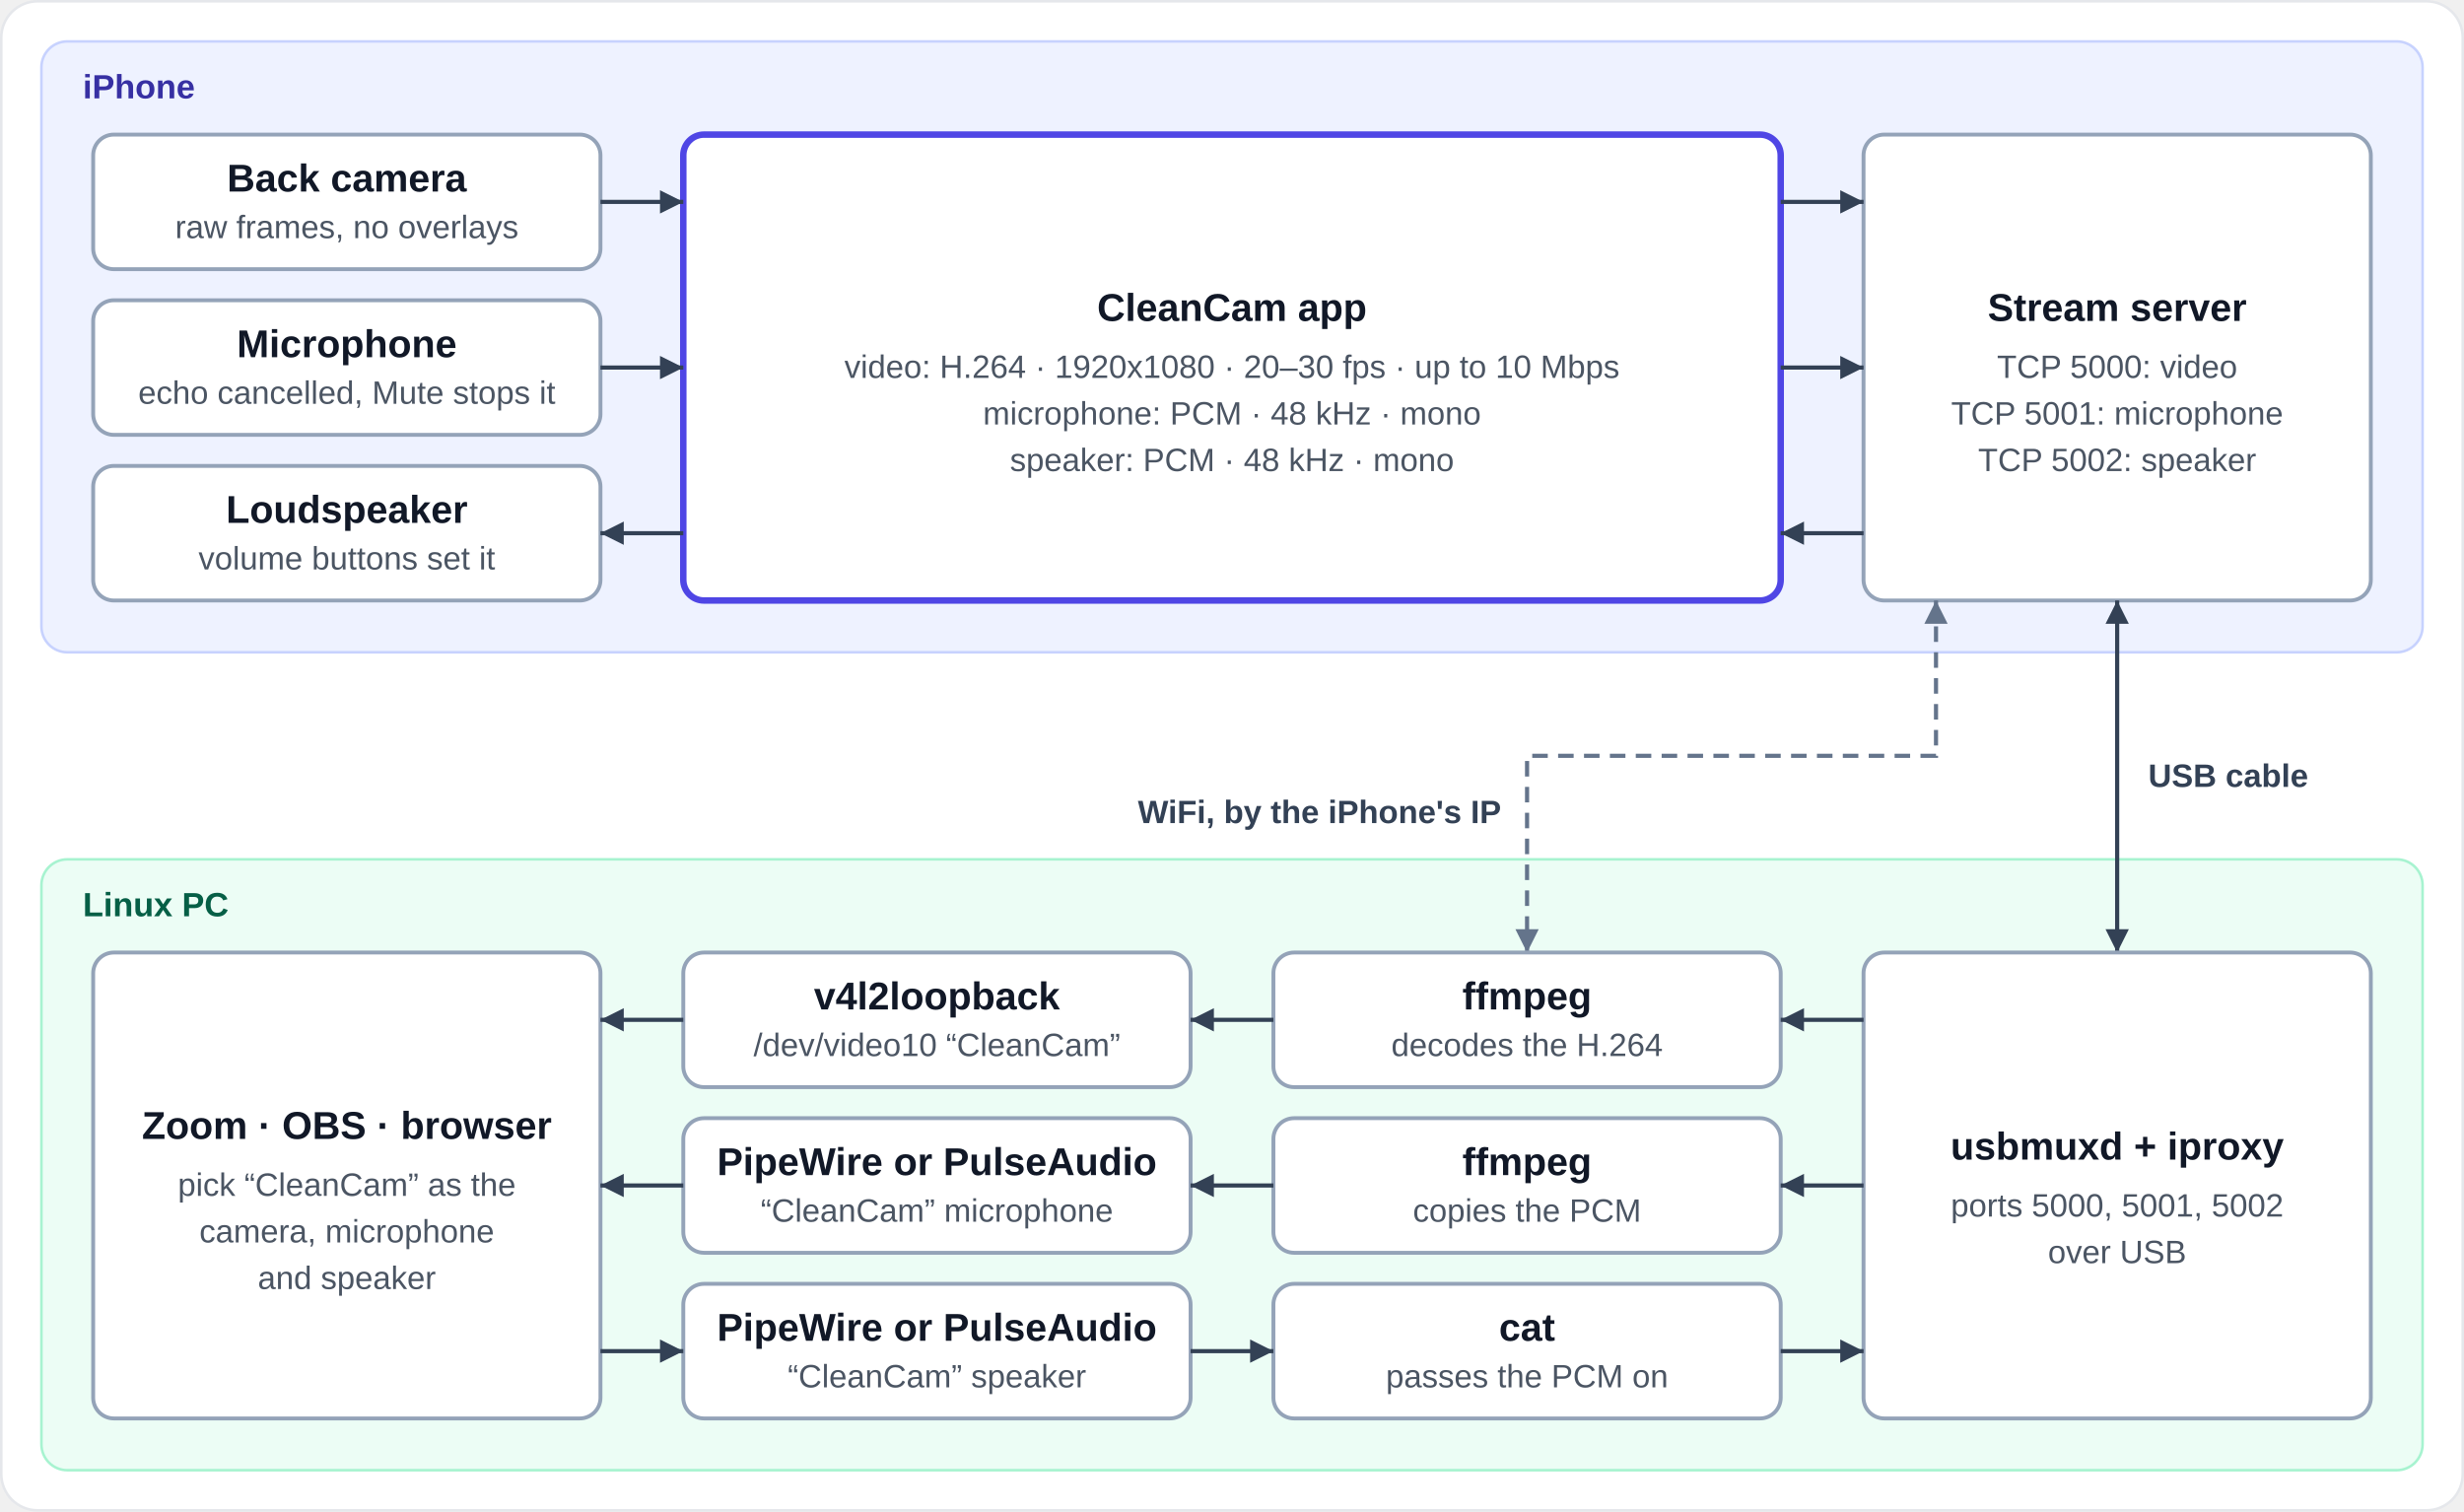
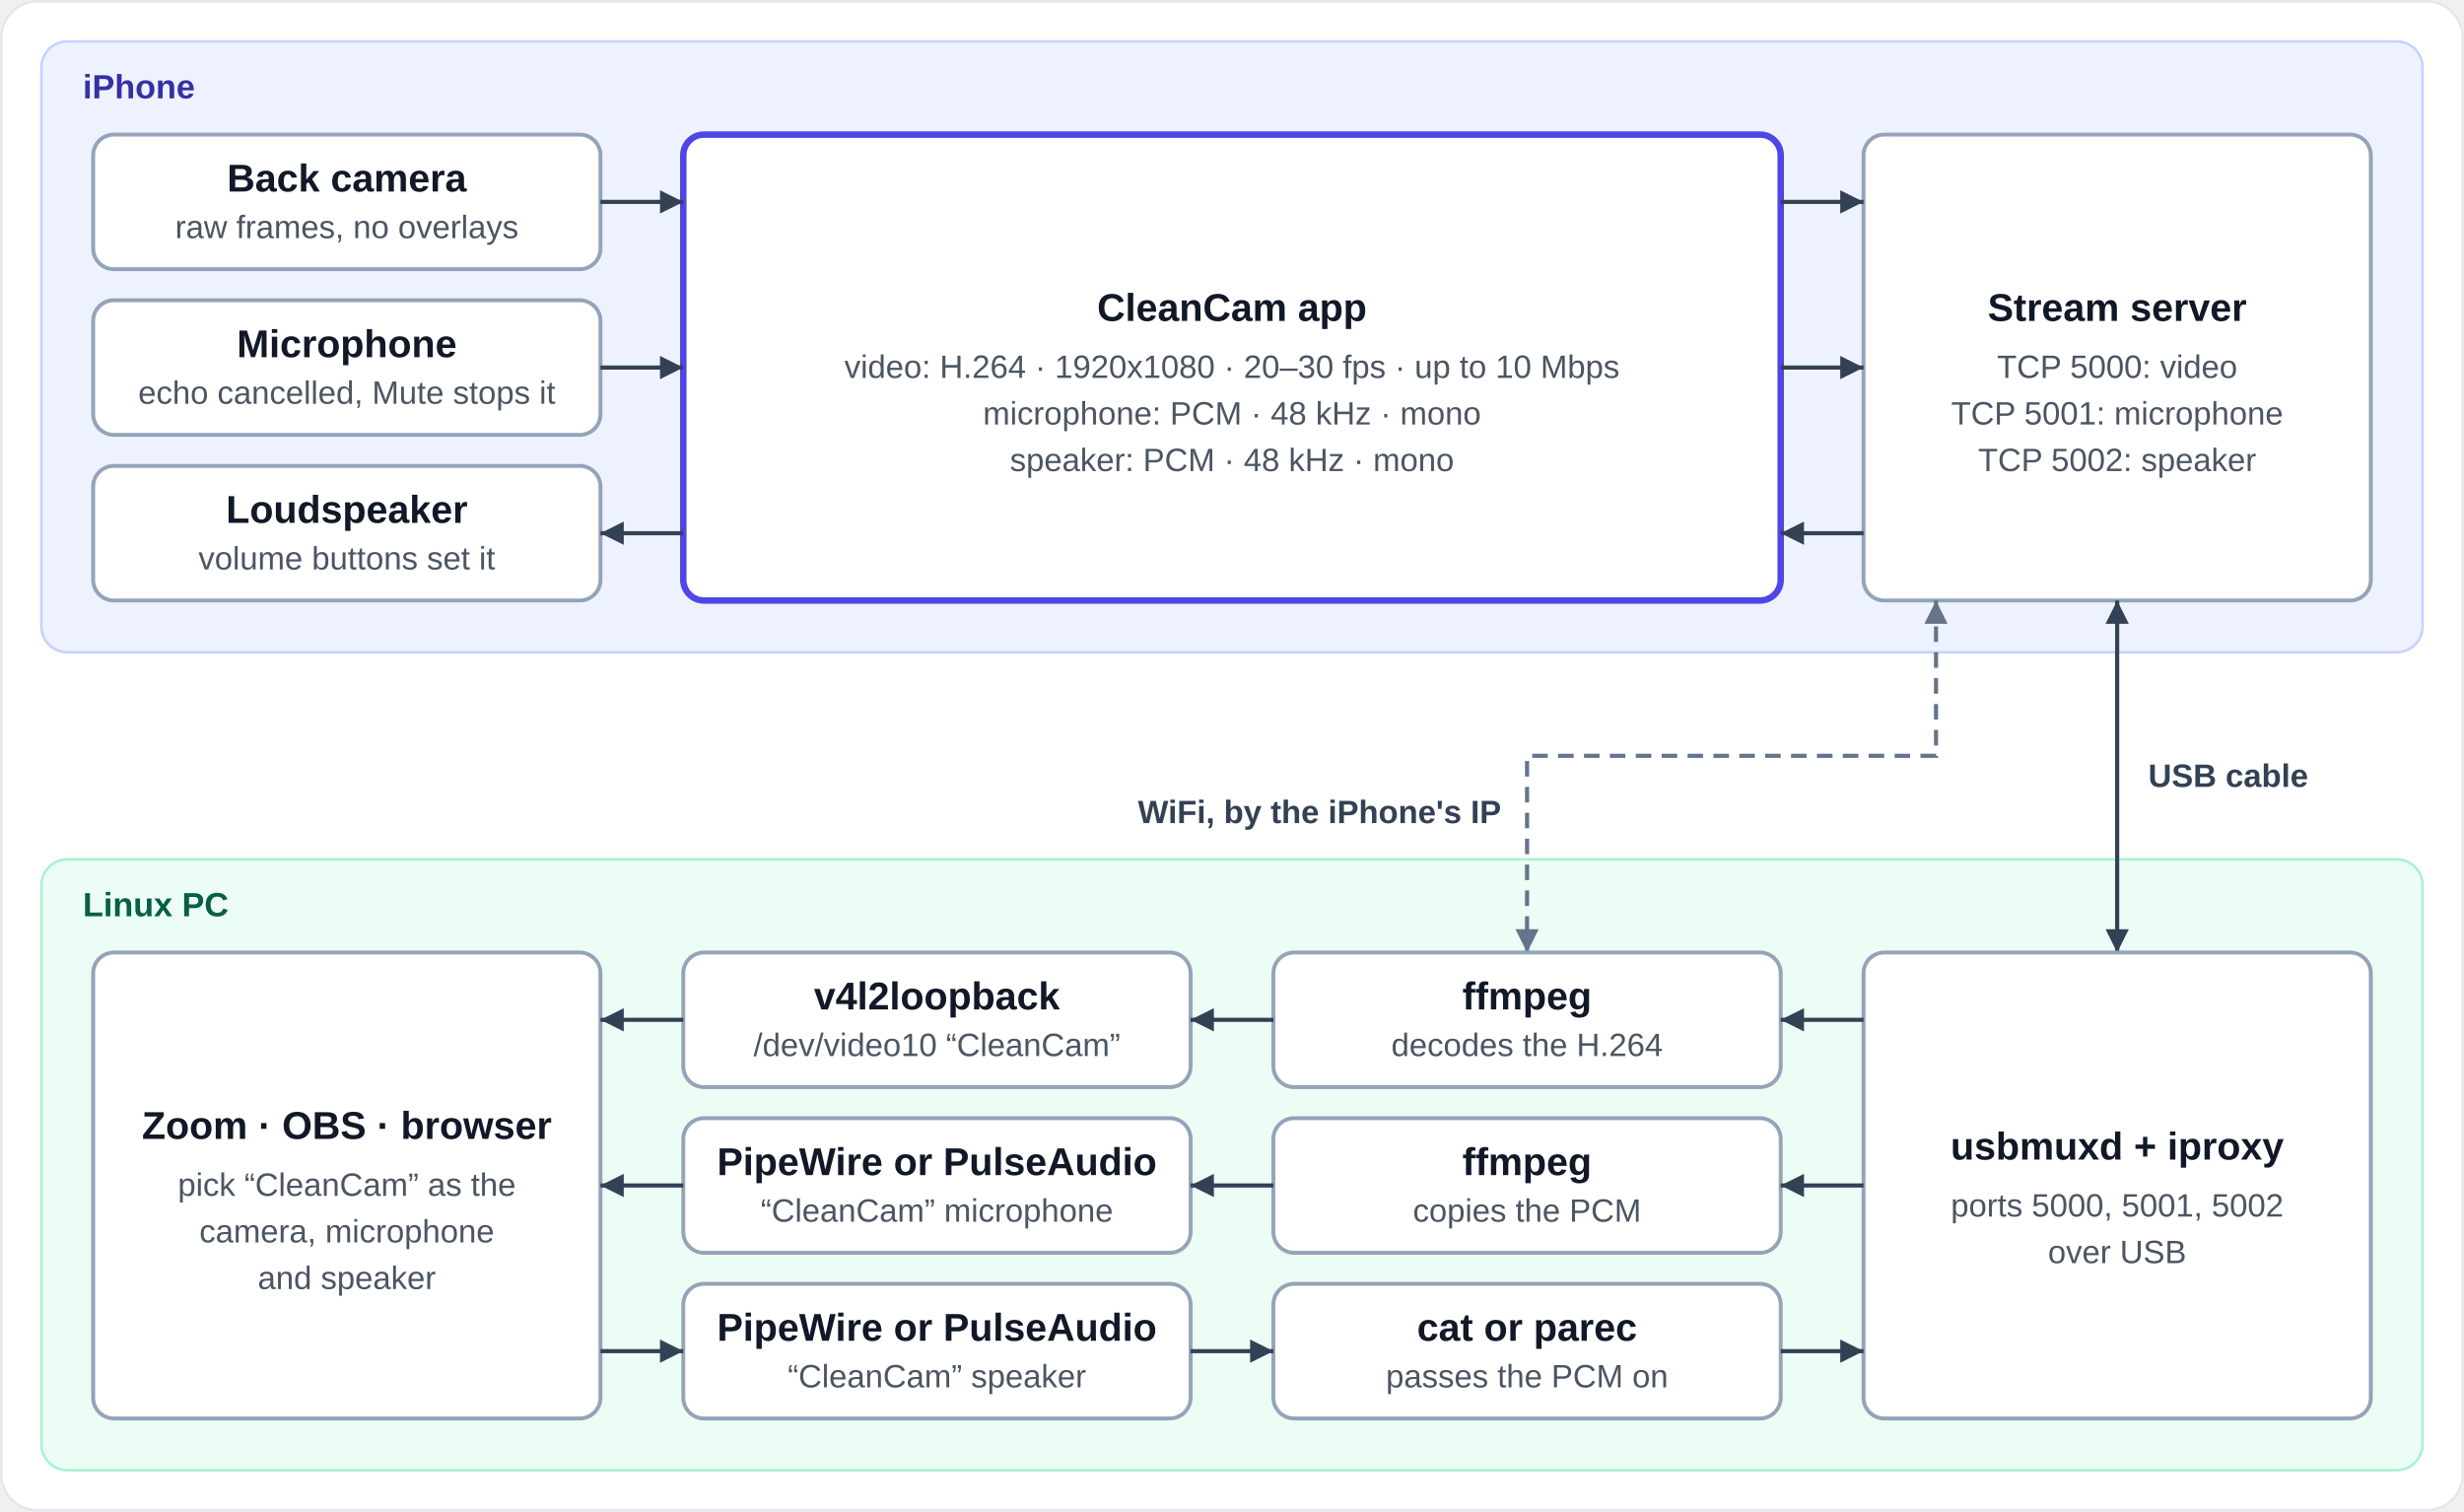
<svg xmlns="http://www.w3.org/2000/svg" width="952" height="584" viewBox="0 0 952 584">
  <style>
    text { font-family: 'Liberation Sans', Arial, Helvetica, sans-serif; }
    .bg { fill: #ffffff; stroke: #e5e7eb; }
    .lane-phone { fill: #eef2ff; stroke: #c7d2fe; }
    .lane-pc { fill: #ecfdf5; stroke: #a7f3d0; }
    .lane-label { font-size: 13px; font-weight: 700; }
    .phone { fill: #3730a3; }
    .pc { fill: #065f46; }
    .box { fill: #ffffff; stroke: #94a3b8; stroke-width: 1.5; }
    .key { stroke: #4f46e5; stroke-width: 2.5; }
    .title { font-size: 15px; font-weight: 700; fill: #111827; }
    .sub { font-size: 12.5px; fill: #4b5563; }
    .edge { fill: none; stroke: #334155; stroke-width: 1.6; }
    .alt { fill: none; stroke: #64748b; stroke-width: 1.6; stroke-dasharray: 6 4; }
    .label { font-size: 12.5px; font-weight: 700; fill: #334155; }
  </style>
  <defs>
    <marker id="arrow" viewBox="0 0 10 10" refX="10" refY="5" markerWidth="9" markerHeight="9" markerUnits="userSpaceOnUse" orient="auto">
      <path d="M0,0 L10,5 L0,10 z" fill="#334155" />
    </marker>
    <marker id="arrow-back" viewBox="0 0 10 10" refX="0" refY="5" markerWidth="9" markerHeight="9" markerUnits="userSpaceOnUse" orient="auto">
      <path d="M10,0 L0,5 L10,10 z" fill="#334155" />
    </marker>
    <marker id="arrow-alt" viewBox="0 0 10 10" refX="10" refY="5" markerWidth="9" markerHeight="9" markerUnits="userSpaceOnUse" orient="auto">
      <path d="M0,0 L10,5 L0,10 z" fill="#64748b" />
    </marker>
    <marker id="arrow-alt-back" viewBox="0 0 10 10" refX="0" refY="5" markerWidth="9" markerHeight="9" markerUnits="userSpaceOnUse" orient="auto">
      <path d="M10,0 L0,5 L10,10 z" fill="#64748b" />
    </marker>
  </defs>
  <rect class="bg" x="0.5" y="0.5" width="951" height="583" rx="14" />
  <rect class="lane-phone" x="16" y="16" width="920" height="236" rx="10" />
  <text class="lane-label phone" x="32" y="38">iPhone</text>
  <rect class="lane-pc" x="16" y="332" width="920" height="236" rx="10" />
  <text class="lane-label pc" x="32" y="354">Linux PC</text>
  <rect class="box" x="36" y="52" width="196" height="52" rx="8" />
  <text class="title" x="134" y="74" text-anchor="middle">Back camera</text>
  <text class="sub" x="134" y="92" text-anchor="middle">raw frames, no overlays</text>
  <rect class="box" x="36" y="116" width="196" height="52" rx="8" />
  <text class="title" x="134" y="138" text-anchor="middle">Microphone</text>
  <text class="sub" x="134" y="156" text-anchor="middle">echo cancelled, Mute stops it</text>
  <rect class="box" x="36" y="180" width="196" height="52" rx="8" />
  <text class="title" x="134" y="202" text-anchor="middle">Loudspeaker</text>
  <text class="sub" x="134" y="220" text-anchor="middle">volume buttons set it</text>
  <rect class="box key" x="264" y="52" width="424" height="180" rx="8" />
  <text class="title" x="476" y="124" text-anchor="middle">CleanCam app</text>
  <text class="sub" x="476" y="146" text-anchor="middle">video: H.264 · 1920x1080 · 20–30 fps · up to 10 Mbps</text>
  <text class="sub" x="476" y="164" text-anchor="middle">microphone: PCM · 48 kHz · mono</text>
  <text class="sub" x="476" y="182" text-anchor="middle">speaker: PCM · 48 kHz · mono</text>
  <rect class="box" x="720" y="52" width="196" height="180" rx="8" />
  <text class="title" x="818" y="124" text-anchor="middle">Stream server</text>
  <text class="sub" x="818" y="146" text-anchor="middle">TCP 5000: video</text>
  <text class="sub" x="818" y="164" text-anchor="middle">TCP 5001: microphone</text>
  <text class="sub" x="818" y="182" text-anchor="middle">TCP 5002: speaker</text>
  <path class="edge" d="M232,78 H264" marker-end="url(#arrow)" />
  <path class="edge" d="M232,142 H264" marker-end="url(#arrow)" />
  <path class="edge" d="M264,206 H232" marker-end="url(#arrow)" />
  <path class="edge" d="M688,78 H720" marker-end="url(#arrow)" />
  <path class="edge" d="M688,142 H720" marker-end="url(#arrow)" />
  <path class="edge" d="M720,206 H688" marker-end="url(#arrow)" />
  <path class="edge" d="M818,232 V368" marker-start="url(#arrow-back)" marker-end="url(#arrow)" />
  <text class="label" x="830" y="304">USB cable</text>
  <path class="alt" d="M748,232 V292 H590 V368" marker-start="url(#arrow-alt-back)" marker-end="url(#arrow-alt)" />
  <text class="label" x="580" y="318" text-anchor="end">WiFi, by the iPhone's IP</text>
  <rect class="box" x="720" y="368" width="196" height="180" rx="8" />
  <text class="title" x="818" y="448" text-anchor="middle">usbmuxd + iproxy</text>
  <text class="sub" x="818" y="470" text-anchor="middle">ports 5000, 5001, 5002</text>
  <text class="sub" x="818" y="488" text-anchor="middle">over USB</text>
  <rect class="box" x="492" y="368" width="196" height="52" rx="8" />
  <text class="title" x="590" y="390" text-anchor="middle">ffmpeg</text>
  <text class="sub" x="590" y="408" text-anchor="middle">decodes the H.264</text>
  <rect class="box" x="492" y="432" width="196" height="52" rx="8" />
  <text class="title" x="590" y="454" text-anchor="middle">ffmpeg</text>
  <text class="sub" x="590" y="472" text-anchor="middle">copies the PCM</text>
  <rect class="box" x="492" y="496" width="196" height="52" rx="8" />
-   <text class="title" x="590" y="518" text-anchor="middle">cat</text>
+   <text class="title" x="590" y="518" text-anchor="middle">cat or parec</text>
  <text class="sub" x="590" y="536" text-anchor="middle">passes the PCM on</text>
  <rect class="box" x="264" y="368" width="196" height="52" rx="8" />
  <text class="title" x="362" y="390" text-anchor="middle">v4l2loopback</text>
  <text class="sub" x="362" y="408" text-anchor="middle">/dev/video10 “CleanCam”</text>
  <rect class="box" x="264" y="432" width="196" height="52" rx="8" />
  <text class="title" x="362" y="454" text-anchor="middle">PipeWire or PulseAudio</text>
  <text class="sub" x="362" y="472" text-anchor="middle">“CleanCam” microphone</text>
  <rect class="box" x="264" y="496" width="196" height="52" rx="8" />
  <text class="title" x="362" y="518" text-anchor="middle">PipeWire or PulseAudio</text>
  <text class="sub" x="362" y="536" text-anchor="middle">“CleanCam” speaker</text>
  <rect class="box" x="36" y="368" width="196" height="180" rx="8" />
  <text class="title" x="134" y="440" text-anchor="middle">Zoom · OBS · browser</text>
  <text class="sub" x="134" y="462" text-anchor="middle">pick “CleanCam” as the</text>
  <text class="sub" x="134" y="480" text-anchor="middle">camera, microphone</text>
  <text class="sub" x="134" y="498" text-anchor="middle">and speaker</text>
  <path class="edge" d="M720,394 H688" marker-end="url(#arrow)" />
  <path class="edge" d="M720,458 H688" marker-end="url(#arrow)" />
  <path class="edge" d="M688,522 H720" marker-end="url(#arrow)" />
  <path class="edge" d="M492,394 H460" marker-end="url(#arrow)" />
  <path class="edge" d="M492,458 H460" marker-end="url(#arrow)" />
  <path class="edge" d="M460,522 H492" marker-end="url(#arrow)" />
  <path class="edge" d="M264,394 H232" marker-end="url(#arrow)" />
  <path class="edge" d="M264,458 H232" marker-end="url(#arrow)" />
  <path class="edge" d="M232,522 H264" marker-end="url(#arrow)" />
</svg>
